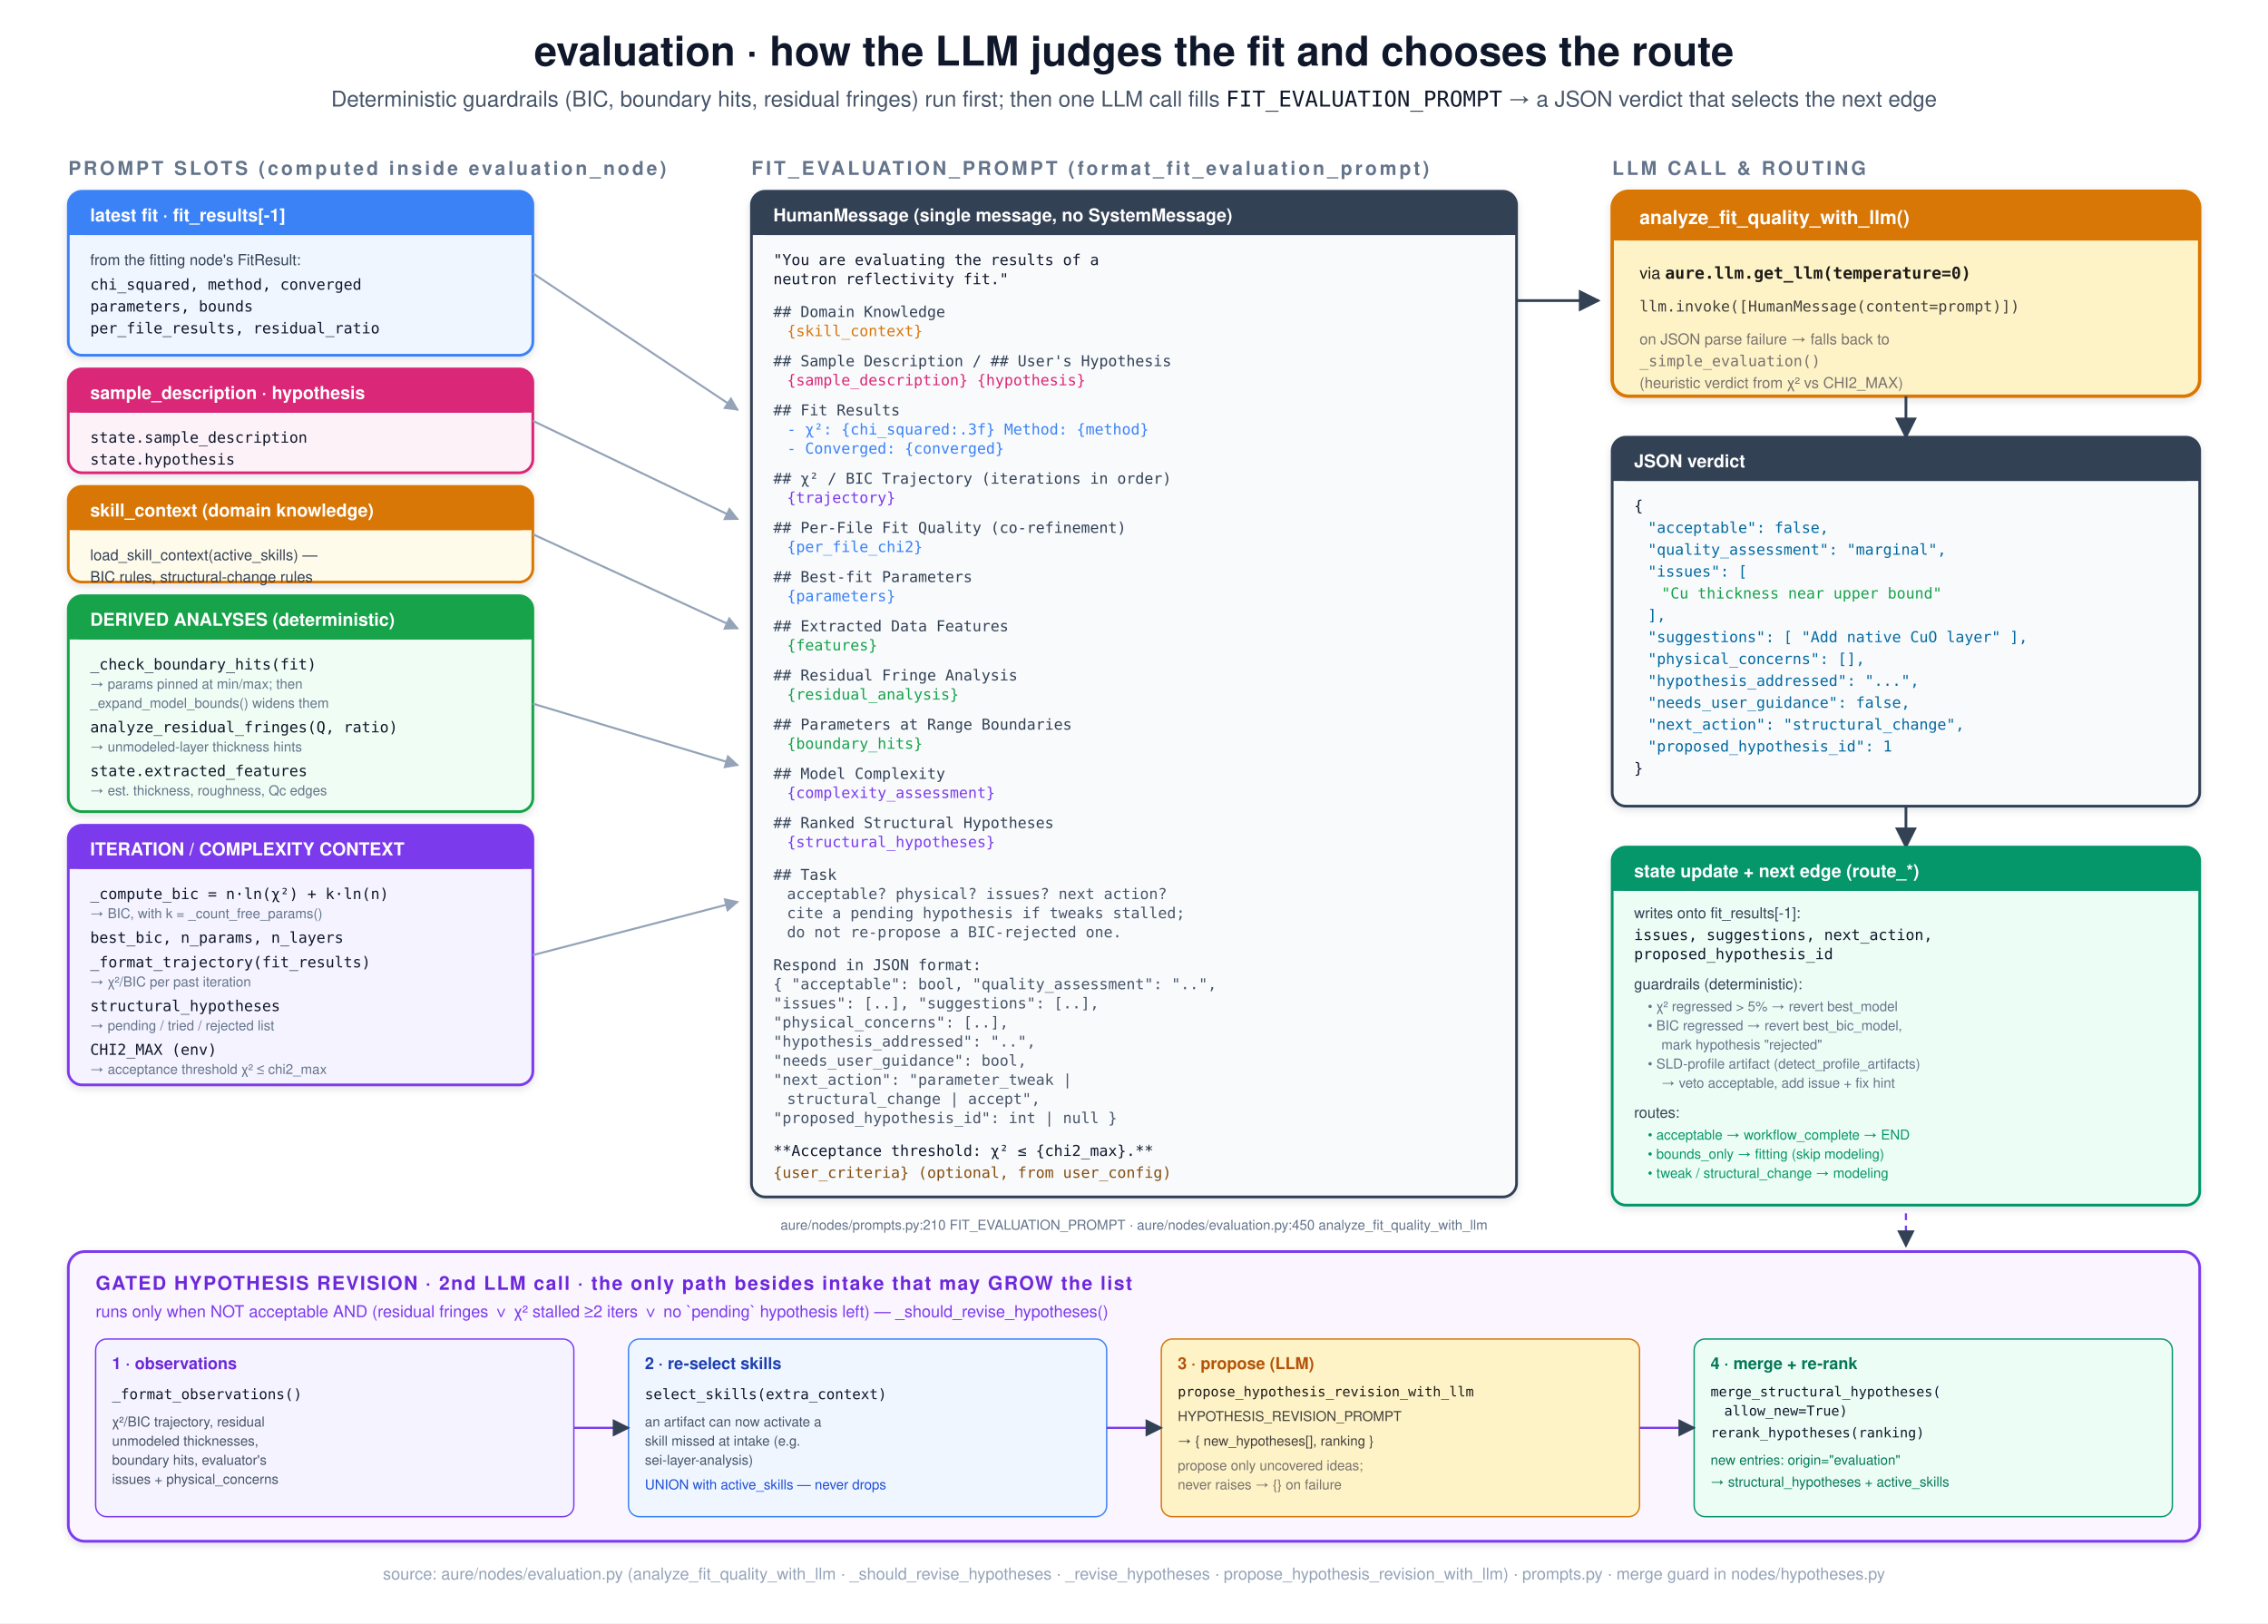
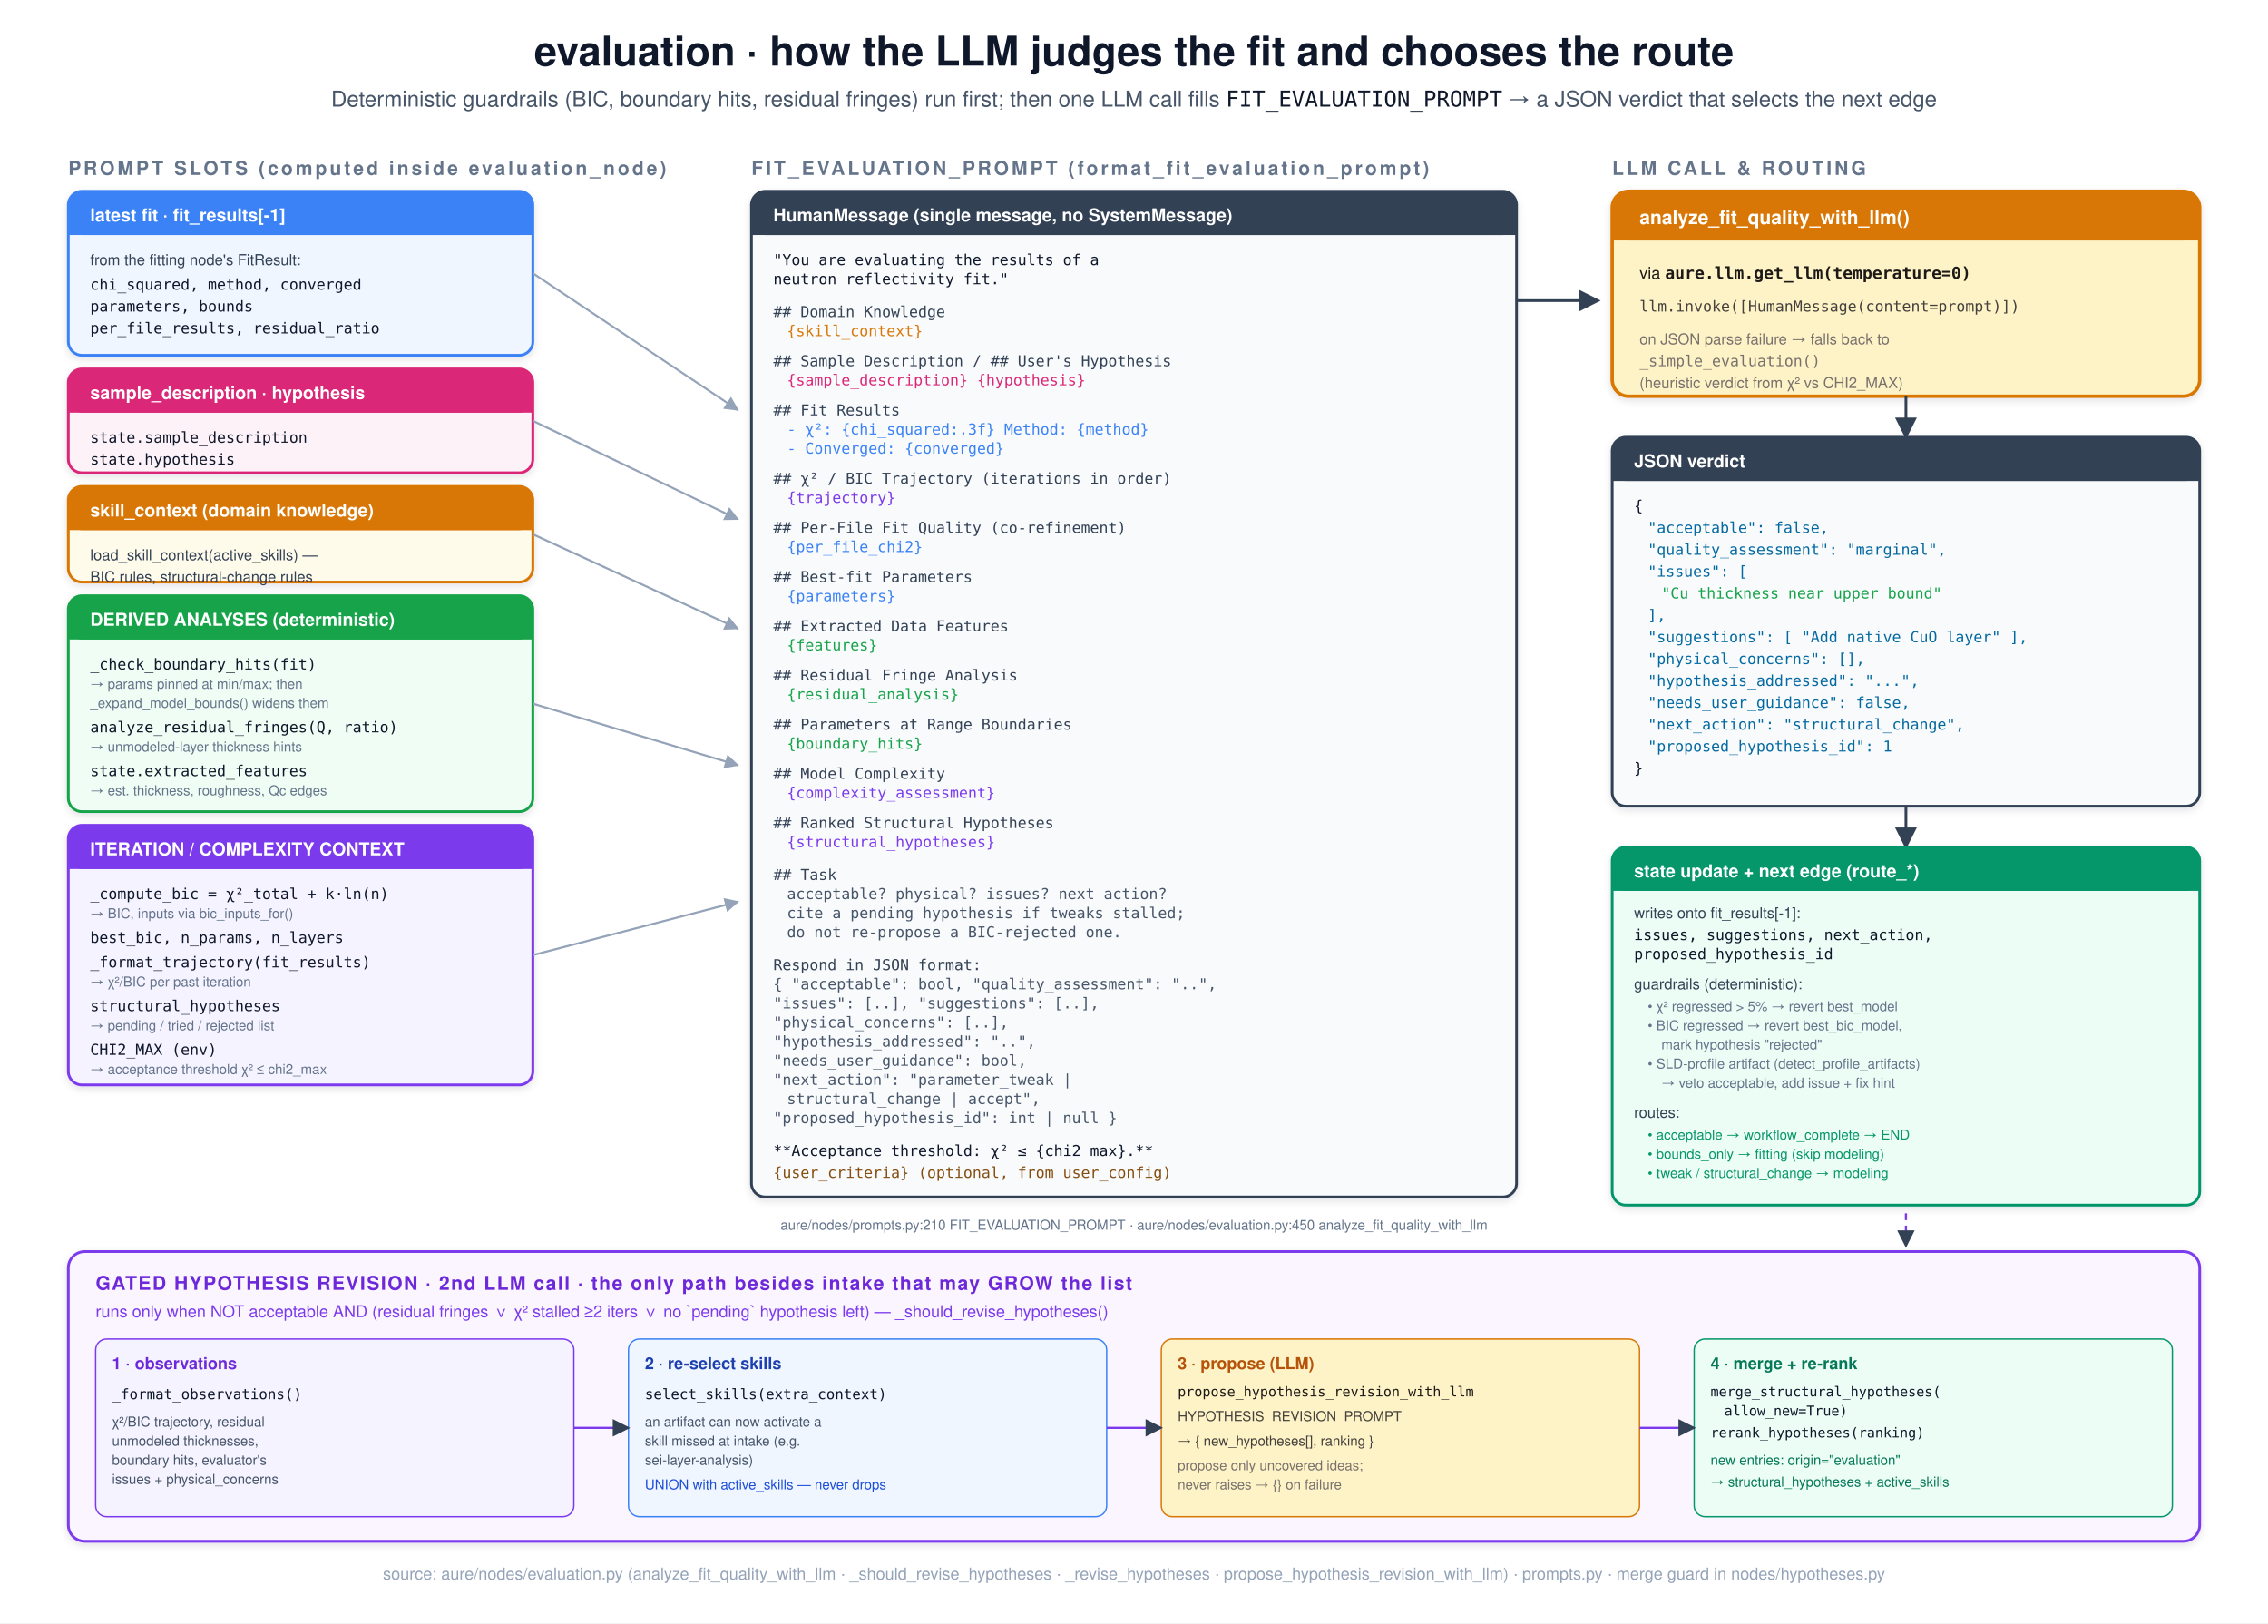
<svg xmlns="http://www.w3.org/2000/svg" viewBox="0 0 1660 1188" font-family="-apple-system, BlinkMacSystemFont, 'Segoe UI', Helvetica, Arial, sans-serif">
  <rect width="1660" height="1188" fill="#ffffff" />
  <defs>
    <marker id="arrow" viewBox="0 0 10 10" refX="9" refY="5" markerWidth="8" markerHeight="8" orient="auto-start-reverse">
      <path d="M 0 0 L 10 5 L 0 10 z" fill="#334155" />
    </marker>
    <marker id="arrow-light" viewBox="0 0 10 10" refX="9" refY="5" markerWidth="7" markerHeight="7" orient="auto-start-reverse">
      <path d="M 0 0 L 10 5 L 0 10 z" fill="#94a3b8" />
    </marker>
    <filter id="shadow" x="-20%" y="-20%" width="140%" height="140%">
      <feDropShadow dx="0" dy="2" stdDeviation="3" flood-color="#0f172a" flood-opacity="0.12" />
    </filter>
  </defs>
  <text x="830" y="48" text-anchor="middle" font-size="30" font-weight="700" fill="#0f172a">evaluation · how the LLM judges the fit and chooses the route</text>
  <text x="830" y="78" text-anchor="middle" font-size="16" fill="#475569">Deterministic guardrails (BIC, boundary hits, residual fringes) run first; then one LLM call fills <tspan font-family="ui-monospace, 'SF Mono', Menlo, monospace" fill="#0f172a">FIT_EVALUATION_PROMPT</tspan> → a JSON verdict that selects the next edge</text>
  <text x="50" y="128" font-size="14" font-weight="700" fill="#64748b" letter-spacing="2">PROMPT SLOTS  (computed inside evaluation_node)</text>
  <g transform="translate(50, 140)">
    <rect width="340" height="120" rx="10" fill="#eff6ff" stroke="#3b82f6" stroke-width="2" filter="url(#shadow)" />
    <rect width="340" height="32" rx="10" fill="#3b82f6" />
    <rect y="22" width="340" height="10" fill="#3b82f6" />
    <text x="16" y="22" font-size="13" font-weight="700" fill="#ffffff">latest fit  ·  fit_results[-1]</text>
    <text x="16" y="54" font-size="11" fill="#334155">from the fitting node's FitResult:</text>
    <text x="16" y="72" font-size="11" font-family="ui-monospace, 'SF Mono', Menlo, monospace" fill="#0f172a">chi_squared, method, converged</text>
    <text x="16" y="88" font-size="11" font-family="ui-monospace, 'SF Mono', Menlo, monospace" fill="#0f172a">parameters, bounds</text>
    <text x="16" y="104" font-size="11" font-family="ui-monospace, 'SF Mono', Menlo, monospace" fill="#0f172a">per_file_results, residual_ratio</text>
  </g>
  <g transform="translate(50, 270)">
    <rect width="340" height="76" rx="10" fill="#fdf2f8" stroke="#db2777" stroke-width="2" filter="url(#shadow)" />
    <rect width="340" height="32" rx="10" fill="#db2777" />
    <rect y="22" width="340" height="10" fill="#db2777" />
    <text x="16" y="22" font-size="13" font-weight="700" fill="#ffffff">sample_description  ·  hypothesis</text>
    <text x="16" y="54" font-size="11" font-family="ui-monospace, 'SF Mono', Menlo, monospace" fill="#0f172a">state.sample_description</text>
    <text x="16" y="70" font-size="11" font-family="ui-monospace, 'SF Mono', Menlo, monospace" fill="#0f172a">state.hypothesis</text>
  </g>
  <g transform="translate(50, 356)">
    <rect width="340" height="70" rx="10" fill="#fffbeb" stroke="#d97706" stroke-width="2" filter="url(#shadow)" />
    <rect width="340" height="32" rx="10" fill="#d97706" />
    <rect y="22" width="340" height="10" fill="#d97706" />
    <text x="16" y="22" font-size="13" font-weight="700" fill="#ffffff">skill_context  (domain knowledge)</text>
    <text x="16" y="54" font-size="11" fill="#334155">load_skill_context(active_skills) —</text>
    <text x="16" y="70" font-size="11" fill="#334155">BIC rules, structural-change rules</text>
  </g>
  <g transform="translate(50, 436)">
    <rect width="340" height="158" rx="10" fill="#f0fdf4" stroke="#16a34a" stroke-width="2" filter="url(#shadow)" />
    <rect width="340" height="32" rx="10" fill="#16a34a" />
    <rect y="22" width="340" height="10" fill="#16a34a" />
    <text x="16" y="22" font-size="13" font-weight="700" fill="#ffffff">DERIVED ANALYSES  (deterministic)</text>
    <text x="16" y="54" font-size="11" font-family="ui-monospace, 'SF Mono', Menlo, monospace" fill="#0f172a">_check_boundary_hits(fit)</text>
    <text x="16" y="68" font-size="10" fill="#64748b">  → params pinned at min/max; then</text>
    <text x="16" y="82" font-size="10" fill="#64748b">    _expand_model_bounds() widens them</text>
    <text x="16" y="100" font-size="11" font-family="ui-monospace, 'SF Mono', Menlo, monospace" fill="#0f172a">analyze_residual_fringes(Q, ratio)</text>
    <text x="16" y="114" font-size="10" fill="#64748b">  → unmodeled-layer thickness hints</text>
    <text x="16" y="132" font-size="11" font-family="ui-monospace, 'SF Mono', Menlo, monospace" fill="#0f172a">state.extracted_features</text>
    <text x="16" y="146" font-size="10" fill="#64748b">  → est. thickness, roughness, Qc edges</text>
  </g>
  <g transform="translate(50, 604)">
    <rect width="340" height="190" rx="10" fill="#f5f3ff" stroke="#7c3aed" stroke-width="2" filter="url(#shadow)" />
    <rect width="340" height="32" rx="10" fill="#7c3aed" />
    <rect y="22" width="340" height="10" fill="#7c3aed" />
    <text x="16" y="22" font-size="13" font-weight="700" fill="#ffffff">ITERATION / COMPLEXITY CONTEXT</text>
-     <text x="16" y="54" font-size="11" font-family="ui-monospace, 'SF Mono', Menlo, monospace" fill="#0f172a">_compute_bic = n·ln(χ²) + k·ln(n)</text>
-     <text x="16" y="68" font-size="10" fill="#64748b">  → BIC, with k = _count_free_params()</text>
+     <text x="16" y="54" font-size="11" font-family="ui-monospace, 'SF Mono', Menlo, monospace" fill="#0f172a">_compute_bic = χ²_total + k·ln(n)</text>
+     <text x="16" y="68" font-size="10" fill="#64748b">  → BIC, inputs via bic_inputs_for()</text>
    <text x="16" y="86" font-size="11" font-family="ui-monospace, 'SF Mono', Menlo, monospace" fill="#0f172a">best_bic, n_params, n_layers</text>
    <text x="16" y="104" font-size="11" font-family="ui-monospace, 'SF Mono', Menlo, monospace" fill="#0f172a">_format_trajectory(fit_results)</text>
    <text x="16" y="118" font-size="10" fill="#64748b">  → χ²/BIC per past iteration</text>
    <text x="16" y="136" font-size="11" font-family="ui-monospace, 'SF Mono', Menlo, monospace" fill="#0f172a">structural_hypotheses</text>
    <text x="16" y="150" font-size="10" fill="#64748b">  → pending / tried / rejected list</text>
    <text x="16" y="168" font-size="11" font-family="ui-monospace, 'SF Mono', Menlo, monospace" fill="#0f172a">CHI2_MAX  (env)</text>
    <text x="16" y="182" font-size="10" fill="#64748b">  → acceptance threshold χ² ≤ chi2_max</text>
  </g>
  <g stroke="#94a3b8" stroke-width="1.5" fill="none">
    <line x1="390" y1="200" x2="540" y2="300" marker-end="url(#arrow-light)" />
    <line x1="390" y1="308" x2="540" y2="380" marker-end="url(#arrow-light)" />
    <line x1="390" y1="391" x2="540" y2="460" marker-end="url(#arrow-light)" />
    <line x1="390" y1="515" x2="540" y2="560" marker-end="url(#arrow-light)" />
    <line x1="390" y1="699" x2="540" y2="660" marker-end="url(#arrow-light)" />
  </g>
  <text x="550" y="128" font-size="14" font-weight="700" fill="#64748b" letter-spacing="2">FIT_EVALUATION_PROMPT  (format_fit_evaluation_prompt)</text>
  <g transform="translate(550, 140)">
    <rect width="560" height="736" rx="10" fill="#f8fafc" stroke="#334155" stroke-width="2" filter="url(#shadow)" />
    <rect width="560" height="32" rx="10" fill="#334155" />
    <rect y="22" width="560" height="10" fill="#334155" />
    <text x="16" y="22" font-size="13" font-weight="700" fill="#ffffff">HumanMessage  (single message, no SystemMessage)</text>
    <g font-family="ui-monospace, 'SF Mono', Menlo, monospace" font-size="11">
      <text x="16" y="54" fill="#0f172a">"You are evaluating the results of a</text>
      <text x="16" y="68" fill="#0f172a"> neutron reflectivity fit."</text>
      <text x="16" y="92" fill="#334155">## Domain Knowledge</text>
      <text x="26" y="106" fill="#d97706">{skill_context}</text>
      <text x="16" y="128" fill="#334155">## Sample Description  /  ## User's Hypothesis</text>
      <text x="26" y="142" fill="#db2777">{sample_description}   {hypothesis}</text>
      <text x="16" y="164" fill="#334155">## Fit Results</text>
      <text x="26" y="178" fill="#3b82f6">- χ²: {chi_squared:.3f}   Method: {method}</text>
      <text x="26" y="192" fill="#3b82f6">- Converged: {converged}</text>
      <text x="16" y="214" fill="#334155">## χ² / BIC Trajectory  (iterations in order)</text>
      <text x="26" y="228" fill="#7c3aed">{trajectory}</text>
      <text x="16" y="250" fill="#334155">## Per-File Fit Quality  (co-refinement)</text>
      <text x="26" y="264" fill="#3b82f6">{per_file_chi2}</text>
      <text x="16" y="286" fill="#334155">## Best-fit Parameters</text>
      <text x="26" y="300" fill="#3b82f6">{parameters}</text>
      <text x="16" y="322" fill="#334155">## Extracted Data Features</text>
      <text x="26" y="336" fill="#16a34a">{features}</text>
      <text x="16" y="358" fill="#334155">## Residual Fringe Analysis</text>
      <text x="26" y="372" fill="#16a34a">{residual_analysis}</text>
      <text x="16" y="394" fill="#334155">## Parameters at Range Boundaries</text>
      <text x="26" y="408" fill="#16a34a">{boundary_hits}</text>
      <text x="16" y="430" fill="#334155">## Model Complexity</text>
      <text x="26" y="444" fill="#7c3aed">{complexity_assessment}</text>
      <text x="16" y="466" fill="#334155">## Ranked Structural Hypotheses</text>
      <text x="26" y="480" fill="#7c3aed">{structural_hypotheses}</text>
      <text x="16" y="504" fill="#334155">## Task</text>
      <text x="26" y="518" fill="#475569">acceptable? physical? issues? next action?</text>
      <text x="26" y="532" fill="#475569">cite a pending hypothesis if tweaks stalled;</text>
      <text x="26" y="546" fill="#475569">do not re-propose a BIC-rejected one.</text>
      <text x="16" y="570" fill="#334155">Respond in JSON format:</text>
      <text x="16" y="584" fill="#475569">{ "acceptable": bool, "quality_assessment": "..",</text>
      <text x="16" y="598" fill="#475569">  "issues": [..], "suggestions": [..],</text>
      <text x="16" y="612" fill="#475569">  "physical_concerns": [..],</text>
      <text x="16" y="626" fill="#475569">  "hypothesis_addressed": "..",</text>
      <text x="16" y="640" fill="#475569">  "needs_user_guidance": bool,</text>
      <text x="16" y="654" fill="#475569">  "next_action": "parameter_tweak |</text>
      <text x="26" y="668" fill="#475569">    structural_change | accept",</text>
      <text x="16" y="682" fill="#475569">  "proposed_hypothesis_id": int | null }</text>
      <text x="16" y="706" fill="#0f172a">**Acceptance threshold: χ² ≤ {chi2_max}.**</text>
      <text x="16" y="722" fill="#854d0e">{user_criteria}   (optional, from user_config)</text>
    </g>
  </g>
  <text x="830" y="900" text-anchor="middle" font-size="10" fill="#64748b">aure/nodes/prompts.py:210 FIT_EVALUATION_PROMPT · aure/nodes/evaluation.py:450 analyze_fit_quality_with_llm</text>
  <g stroke="#334155" stroke-width="2" fill="none">
    <path d="M 1110 220 L 1170 220" marker-end="url(#arrow)" />
  </g>
  <text x="1180" y="128" font-size="14" font-weight="700" fill="#64748b" letter-spacing="2">LLM CALL  &amp;  ROUTING</text>
  <g transform="translate(1180, 140)">
    <rect width="430" height="150" rx="12" fill="#fef3c7" stroke="#d97706" stroke-width="2.5" filter="url(#shadow)" />
    <rect width="430" height="36" rx="12" fill="#d97706" />
    <rect y="24" width="430" height="12" fill="#d97706" />
    <text x="20" y="24" font-size="14" font-weight="700" fill="#ffffff">analyze_fit_quality_with_llm()</text>
    <text x="20" y="64" font-size="12" fill="#1c1917">via <tspan font-family="ui-monospace, 'SF Mono', Menlo, monospace" font-weight="700">aure.llm.get_llm(temperature=0)</tspan>
    </text>
    <text x="20" y="88" font-size="11" font-family="ui-monospace, 'SF Mono', Menlo, monospace" fill="#44403c">llm.invoke([HumanMessage(content=prompt)])</text>
    <text x="20" y="112" font-size="11" fill="#78716c">on JSON parse failure → falls back to</text>
    <text x="20" y="128" font-size="11" font-family="ui-monospace, 'SF Mono', Menlo, monospace" fill="#78716c">_simple_evaluation()</text>
    <text x="20" y="144" font-size="11" fill="#78716c">(heuristic verdict from χ² vs CHI2_MAX)</text>
  </g>
  <line x1="1395" y1="290" x2="1395" y2="320" stroke="#334155" stroke-width="2" marker-end="url(#arrow)" fill="none" />
  <g transform="translate(1180, 320)">
    <rect width="430" height="270" rx="10" fill="#f8fafc" stroke="#334155" stroke-width="2" filter="url(#shadow)" />
    <rect width="430" height="32" rx="10" fill="#334155" />
    <rect y="22" width="430" height="10" fill="#334155" />
    <text x="16" y="22" font-size="13" font-weight="700" fill="#ffffff">JSON verdict</text>
    <g font-family="ui-monospace, 'SF Mono', Menlo, monospace" font-size="11" fill="#0f172a">
      <text x="16" y="54">{</text>
      <text x="26" y="70" fill="#0369a1">"acceptable": false,</text>
      <text x="26" y="86" fill="#0369a1">"quality_assessment": "marginal",</text>
      <text x="26" y="102" fill="#0369a1">"issues": [</text>
      <text x="36" y="118" fill="#16a34a">"Cu thickness near upper bound"</text>
      <text x="26" y="134" fill="#0369a1">],</text>
      <text x="26" y="150" fill="#0369a1">"suggestions": [ "Add native CuO layer" ],</text>
      <text x="26" y="166" fill="#0369a1">"physical_concerns": [],</text>
      <text x="26" y="182" fill="#0369a1">"hypothesis_addressed": "...",</text>
      <text x="26" y="198" fill="#0369a1">"needs_user_guidance": false,</text>
      <text x="26" y="214" fill="#0369a1">"next_action": "structural_change",</text>
      <text x="26" y="230" fill="#0369a1">"proposed_hypothesis_id": 1</text>
      <text x="16" y="246">}</text>
    </g>
  </g>
  <line x1="1395" y1="590" x2="1395" y2="620" stroke="#334155" stroke-width="2" marker-end="url(#arrow)" fill="none" />
  <g transform="translate(1180, 620)">
    <rect width="430" height="262" rx="10" fill="#ecfdf5" stroke="#059669" stroke-width="2" filter="url(#shadow)" />
    <rect width="430" height="32" rx="10" fill="#059669" />
    <rect y="22" width="430" height="10" fill="#059669" />
    <text x="16" y="22" font-size="13" font-weight="700" fill="#ffffff">state update  +  next edge (route_*)</text>
    <text x="16" y="52" font-size="11" fill="#334155">writes onto fit_results[-1]:</text>
    <text x="16" y="68" font-size="11" font-family="ui-monospace, 'SF Mono', Menlo, monospace" fill="#0f172a">issues, suggestions, next_action,</text>
    <text x="16" y="82" font-size="11" font-family="ui-monospace, 'SF Mono', Menlo, monospace" fill="#0f172a">proposed_hypothesis_id</text>
    <text x="16" y="104" font-size="11" fill="#334155">guardrails (deterministic):</text>
    <text x="26" y="120" font-size="10" fill="#64748b">• χ² regressed &gt; 5% → revert best_model</text>
    <text x="26" y="134" font-size="10" fill="#64748b">• BIC regressed → revert best_bic_model,</text>
    <text x="36" y="148" font-size="10" fill="#64748b">  mark hypothesis "rejected"</text>
    <text x="26" y="162" font-size="10" fill="#64748b">• SLD-profile artifact (detect_profile_artifacts)</text>
    <text x="36" y="176" font-size="10" fill="#64748b">  → veto acceptable, add issue + fix hint</text>
    <text x="16" y="198" font-size="11" fill="#334155">routes:</text>
    <text x="26" y="214" font-size="10" fill="#059669">• acceptable → workflow_complete → END</text>
    <text x="26" y="228" font-size="10" fill="#059669">• bounds_only → fitting (skip modeling)</text>
    <text x="26" y="242" font-size="10" fill="#059669">• tweak / structural_change → modeling</text>
  </g>
  <line x1="1395" y1="888" x2="1395" y2="912" stroke="#7c3aed" stroke-width="1.6" stroke-dasharray="5 4" marker-end="url(#arrow)" fill="none" />
  <g transform="translate(50, 916)">
    <rect width="1560" height="212" rx="12" fill="#faf5ff" stroke="#7c3aed" stroke-width="2" filter="url(#shadow)" />
    <text x="20" y="28" font-size="14" font-weight="700" fill="#6d28d9" letter-spacing="1">GATED HYPOTHESIS REVISION  ·  2nd LLM call  ·  the only path besides intake that may GROW the list</text>
    <text x="20" y="48" font-size="12" fill="#7c3aed">runs only when NOT acceptable AND (residual fringes ∨ χ² stalled ≥2 iters ∨ no `pending` hypothesis left) — _should_revise_hypotheses()</text>
    <g transform="translate(20, 64)">
      <rect width="350" height="130" rx="8" fill="#f5f3ff" stroke="#7c3aed" />
      <text x="12" y="22" font-size="12" font-weight="700" fill="#6d28d9">1 · observations</text>
      <text x="12" y="44" font-size="10.5" font-family="ui-monospace, 'SF Mono', Menlo, monospace" fill="#0f172a">_format_observations()</text>
      <text x="12" y="64" font-size="10" fill="#475569">χ²/BIC trajectory, residual</text>
      <text x="12" y="78" font-size="10" fill="#475569">unmodeled thicknesses,</text>
      <text x="12" y="92" font-size="10" fill="#475569">boundary hits, evaluator's</text>
      <text x="12" y="106" font-size="10" fill="#475569">issues + physical_concerns</text>
    </g>
    <g transform="translate(410, 64)">
      <rect width="350" height="130" rx="8" fill="#eff6ff" stroke="#3b82f6" />
      <text x="12" y="22" font-size="12" font-weight="700" fill="#1e40af">2 · re-select skills</text>
      <text x="12" y="44" font-size="10.5" font-family="ui-monospace, 'SF Mono', Menlo, monospace" fill="#0f172a">select_skills(extra_context)</text>
      <text x="12" y="64" font-size="10" fill="#475569">an artifact can now activate a</text>
      <text x="12" y="78" font-size="10" fill="#475569">skill missed at intake (e.g.</text>
      <text x="12" y="92" font-size="10" fill="#475569">sei-layer-analysis)</text>
      <text x="12" y="110" font-size="10" fill="#1d4ed8">UNION with active_skills — never drops</text>
    </g>
    <g transform="translate(800, 64)">
      <rect width="350" height="130" rx="8" fill="#fef3c7" stroke="#d97706" />
      <text x="12" y="22" font-size="12" font-weight="700" fill="#b45309">3 · propose  (LLM)</text>
      <text x="12" y="42" font-size="10" font-family="ui-monospace, 'SF Mono', Menlo, monospace" fill="#1c1917">propose_hypothesis_revision_with_llm</text>
      <text x="12" y="60" font-size="10" fill="#44403c">HYPOTHESIS_REVISION_PROMPT</text>
      <text x="12" y="78" font-size="10" fill="#44403c">→ { new_hypotheses[], ranking }</text>
      <text x="12" y="96" font-size="10" fill="#78716c">propose only uncovered ideas;</text>
      <text x="12" y="110" font-size="10" fill="#78716c">never raises → {} on failure</text>
    </g>
    <g transform="translate(1190, 64)">
      <rect width="350" height="130" rx="8" fill="#ecfdf5" stroke="#059669" />
      <text x="12" y="22" font-size="12" font-weight="700" fill="#047857">4 · merge + re-rank</text>
      <text x="12" y="42" font-size="10" font-family="ui-monospace, 'SF Mono', Menlo, monospace" fill="#0f172a">merge_structural_hypotheses(</text>
      <text x="22" y="56" font-size="10" font-family="ui-monospace, 'SF Mono', Menlo, monospace" fill="#0f172a">allow_new=True)</text>
      <text x="12" y="72" font-size="10" font-family="ui-monospace, 'SF Mono', Menlo, monospace" fill="#0f172a">rerank_hypotheses(ranking)</text>
      <text x="12" y="92" font-size="10" fill="#047857">new entries: origin="evaluation"</text>
      <text x="12" y="108" font-size="10" fill="#047857">→ structural_hypotheses + active_skills</text>
    </g>
    <g stroke="#7c3aed" stroke-width="1.6" fill="none">
      <line x1="370" y1="129" x2="410" y2="129" marker-end="url(#arrow)" />
      <line x1="760" y1="129" x2="800" y2="129" marker-end="url(#arrow)" />
      <line x1="1150" y1="129" x2="1190" y2="129" marker-end="url(#arrow)" />
    </g>
  </g>
  <text x="830" y="1156" text-anchor="middle" font-size="12" fill="#94a3b8">
    source: aure/nodes/evaluation.py (analyze_fit_quality_with_llm · _should_revise_hypotheses · _revise_hypotheses · propose_hypothesis_revision_with_llm) · prompts.py · merge guard in nodes/hypotheses.py
  </text>
</svg>
